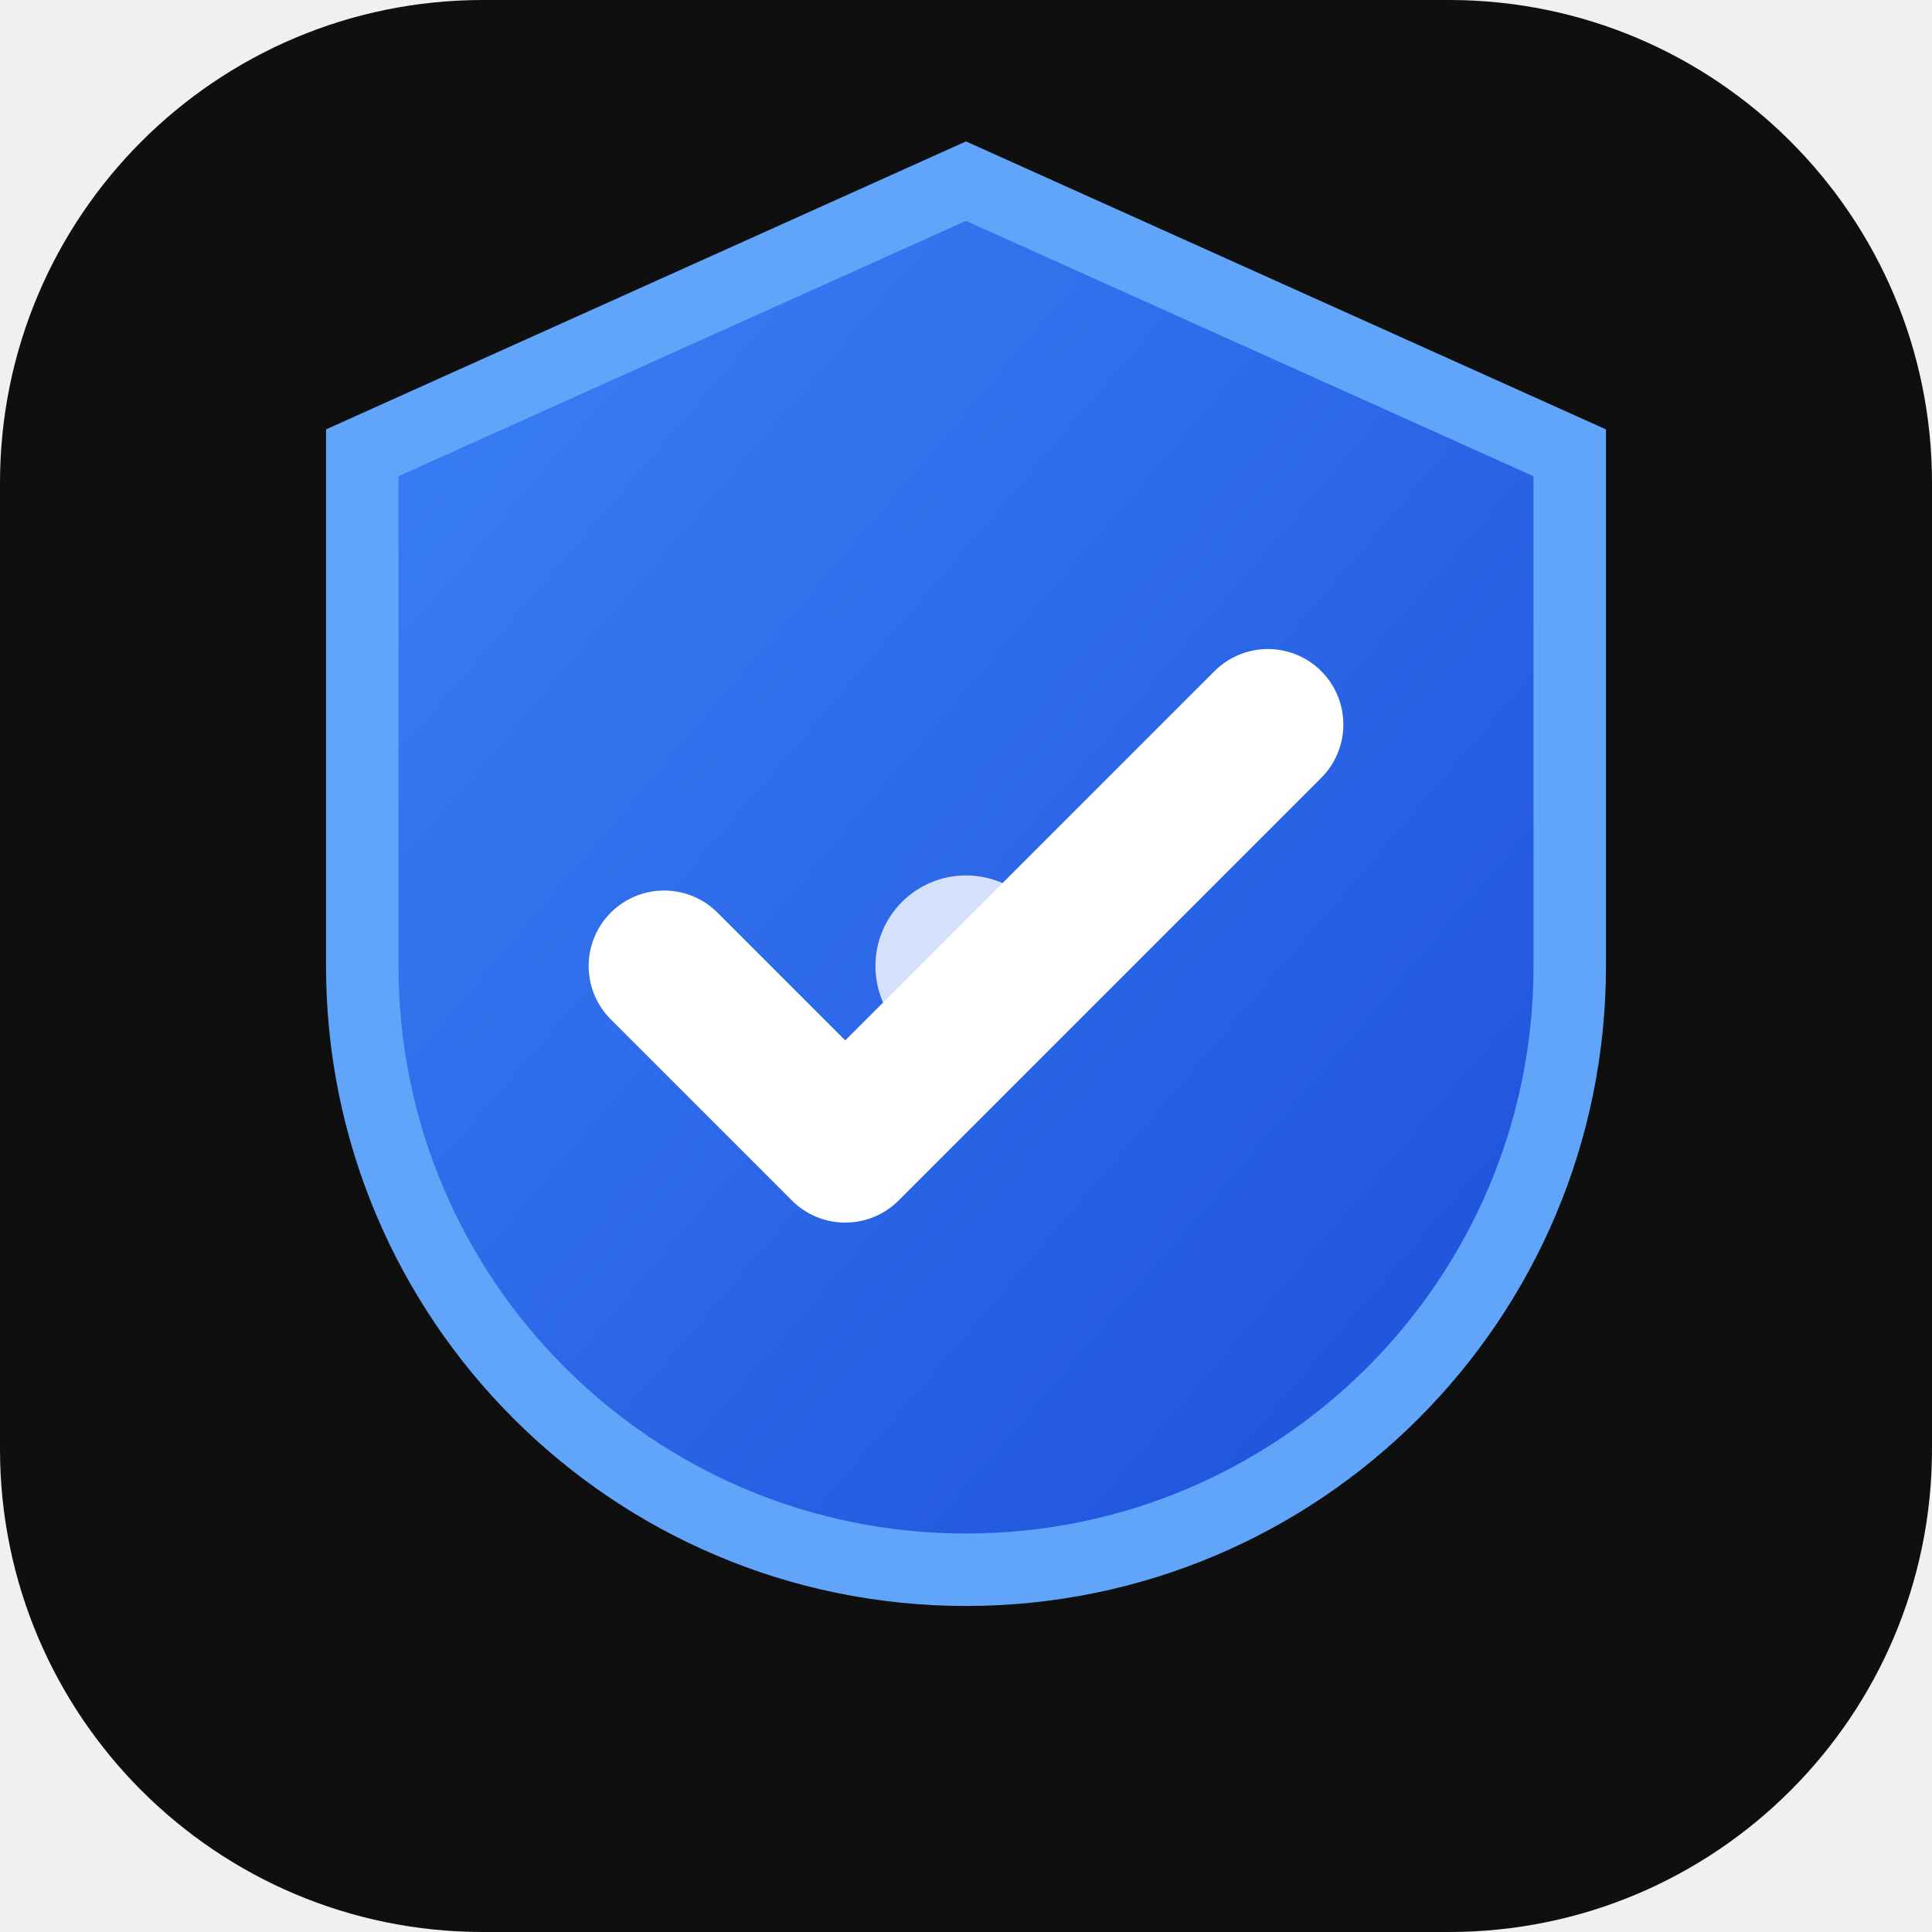
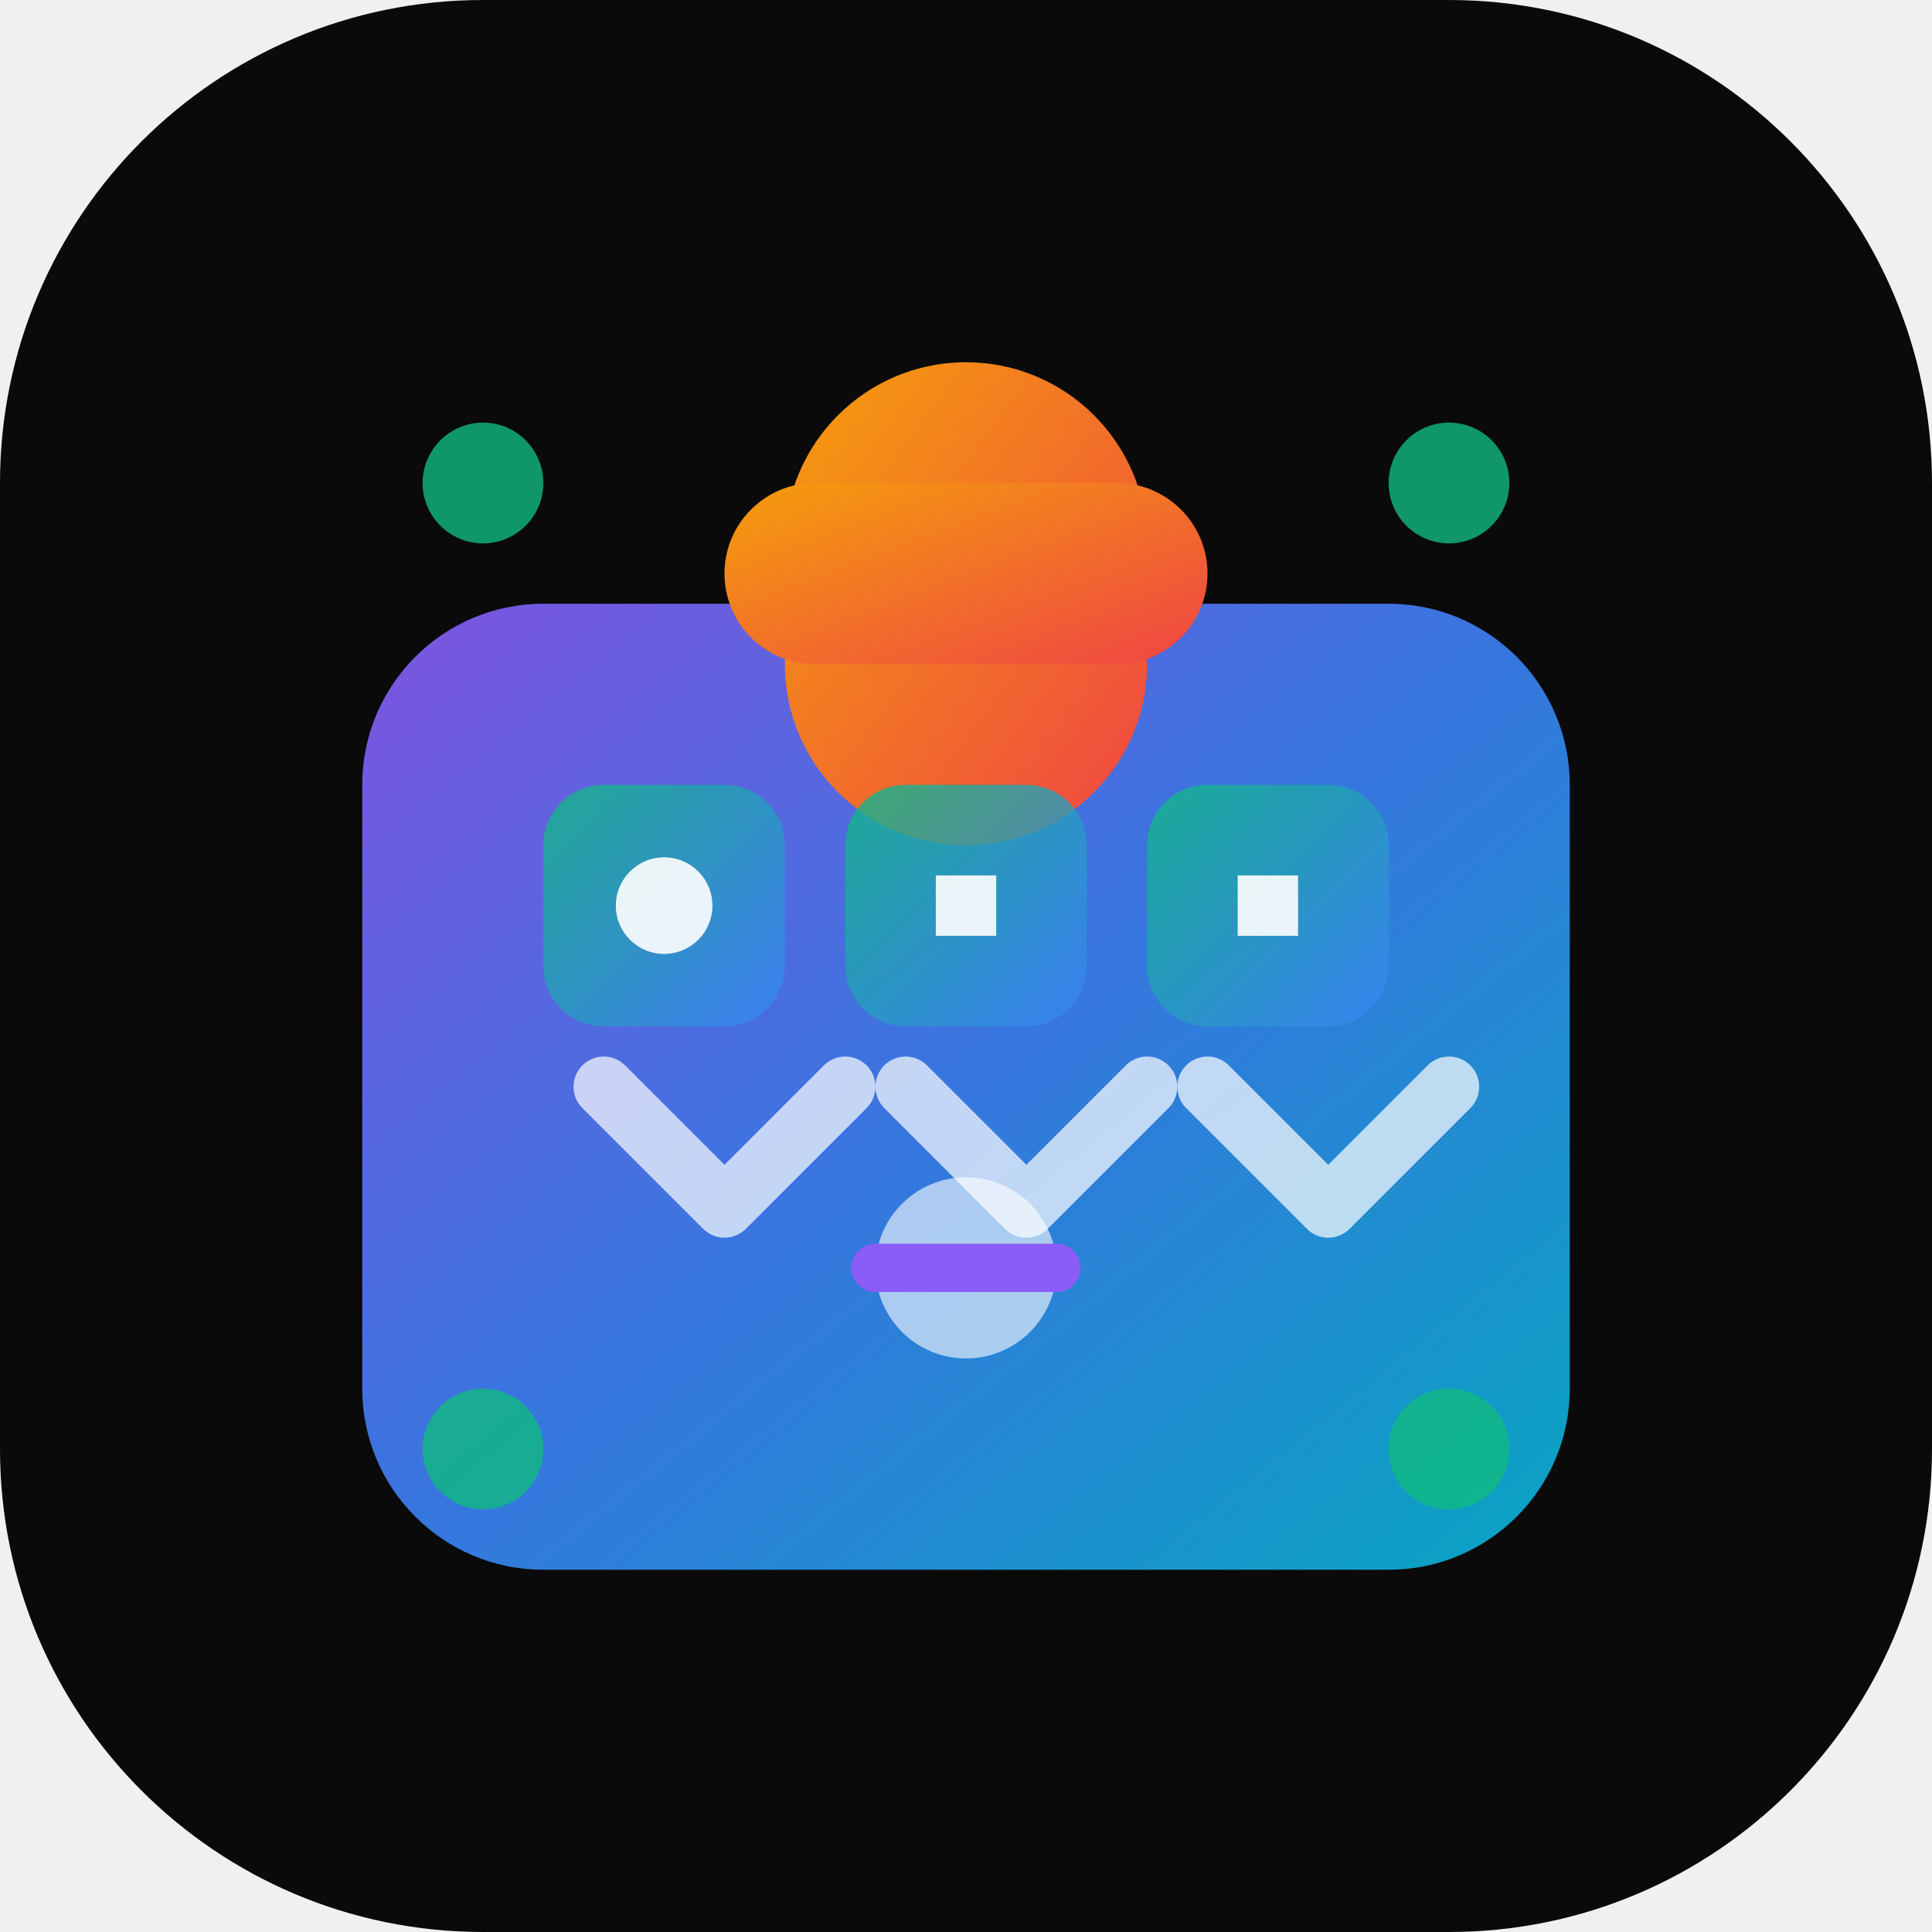
<svg xmlns="http://www.w3.org/2000/svg" width="32" height="32" viewBox="0 0 32 32" fill="none">
-   <rect width="32" height="32" rx="8" fill="#0f0f0f" />
+   <rect width="32" height="32" rx="8" fill="#0a0a0a" />
  <defs>
-     <linearGradient id="shieldGradient" x1="0%" y1="0%" x2="100%" y2="100%">
-       <stop offset="0%" style="stop-color:#3b82f6;stop-opacity:1" />
-       <stop offset="100%" style="stop-color:#1d4ed8;stop-opacity:1" />
+     <linearGradient id="vaultGradient" x1="0%" y1="0%" x2="100%" y2="100%">
+       <stop offset="0%" style="stop-color:#8b5cf6;stop-opacity:1" />
+       <stop offset="50%" style="stop-color:#3b82f6;stop-opacity:1" />
+       <stop offset="100%" style="stop-color:#06b6d4;stop-opacity:1" />
+     </linearGradient>
+     <linearGradient id="lockGradient" x1="0%" y1="0%" x2="100%" y2="100%">
+       <stop offset="0%" style="stop-color:#f59e0b;stop-opacity:1" />
+       <stop offset="100%" style="stop-color:#ef4444;stop-opacity:1" />
+     </linearGradient>
+     <linearGradient id="nftGradient" x1="0%" y1="0%" x2="100%" y2="100%">
+       <stop offset="0%" style="stop-color:#10b981;stop-opacity:1" />
+       <stop offset="100%" style="stop-color:#3b82f6;stop-opacity:1" />
    </linearGradient>
  </defs>
-   <path d="M16 3L6 7.5V16C6 21.523 10.477 26 16 26C21.523 26 26 21.523 26 16V7.5L16 3Z" fill="url(#shieldGradient)" stroke="#60a5fa" stroke-width="1.2" />
-   <path d="M11 16L14 19L21 12" stroke="white" stroke-width="2.5" stroke-linecap="round" stroke-linejoin="round" />
-   <circle cx="16" cy="16" r="1.5" fill="white" opacity="0.8" />
+   <rect x="6" y="10" width="20" height="16" rx="3" fill="url(#vaultGradient)" opacity="0.9" />
+   <rect x="13" y="6" width="6" height="8" rx="3" fill="url(#lockGradient)" />
+   <rect x="12" y="8" width="8" height="3" rx="1.5" fill="url(#lockGradient)" />
+   <rect x="9" y="13" width="4" height="4" rx="1" fill="url(#nftGradient)" opacity="0.8" />
+   <rect x="14" y="13" width="4" height="4" rx="1" fill="url(#nftGradient)" opacity="0.8" />
+   <rect x="19" y="13" width="4" height="4" rx="1" fill="url(#nftGradient)" opacity="0.8" />
+   <circle cx="11" cy="15" r="0.8" fill="white" opacity="0.9" />
+   <rect x="15.5" y="14.5" width="1" height="1" fill="white" opacity="0.9" />
+   <rect x="20.5" y="14.5" width="1" height="1" fill="white" opacity="0.9" />
+   <path d="M10 18L12 20L14 18" stroke="white" stroke-width="1" stroke-linecap="round" stroke-linejoin="round" opacity="0.7" />
+   <path d="M15 18L17 20L19 18" stroke="white" stroke-width="1" stroke-linecap="round" stroke-linejoin="round" opacity="0.7" />
+   <path d="M20 18L22 20L24 18" stroke="white" stroke-width="1" stroke-linecap="round" stroke-linejoin="round" opacity="0.7" />
+   <circle cx="8" cy="8" r="1" fill="#10b981" opacity="0.8" />
+   <circle cx="24" cy="8" r="1" fill="#10b981" opacity="0.8" />
+   <circle cx="8" cy="24" r="1" fill="#10b981" opacity="0.8" />
+   <circle cx="24" cy="24" r="1" fill="#10b981" opacity="0.8" />
+   <circle cx="16" cy="21" r="1.5" fill="white" opacity="0.6" />
+   <path d="M14.5 21L17.5 21" stroke="#8b5cf6" stroke-width="0.8" stroke-linecap="round" />
</svg>
